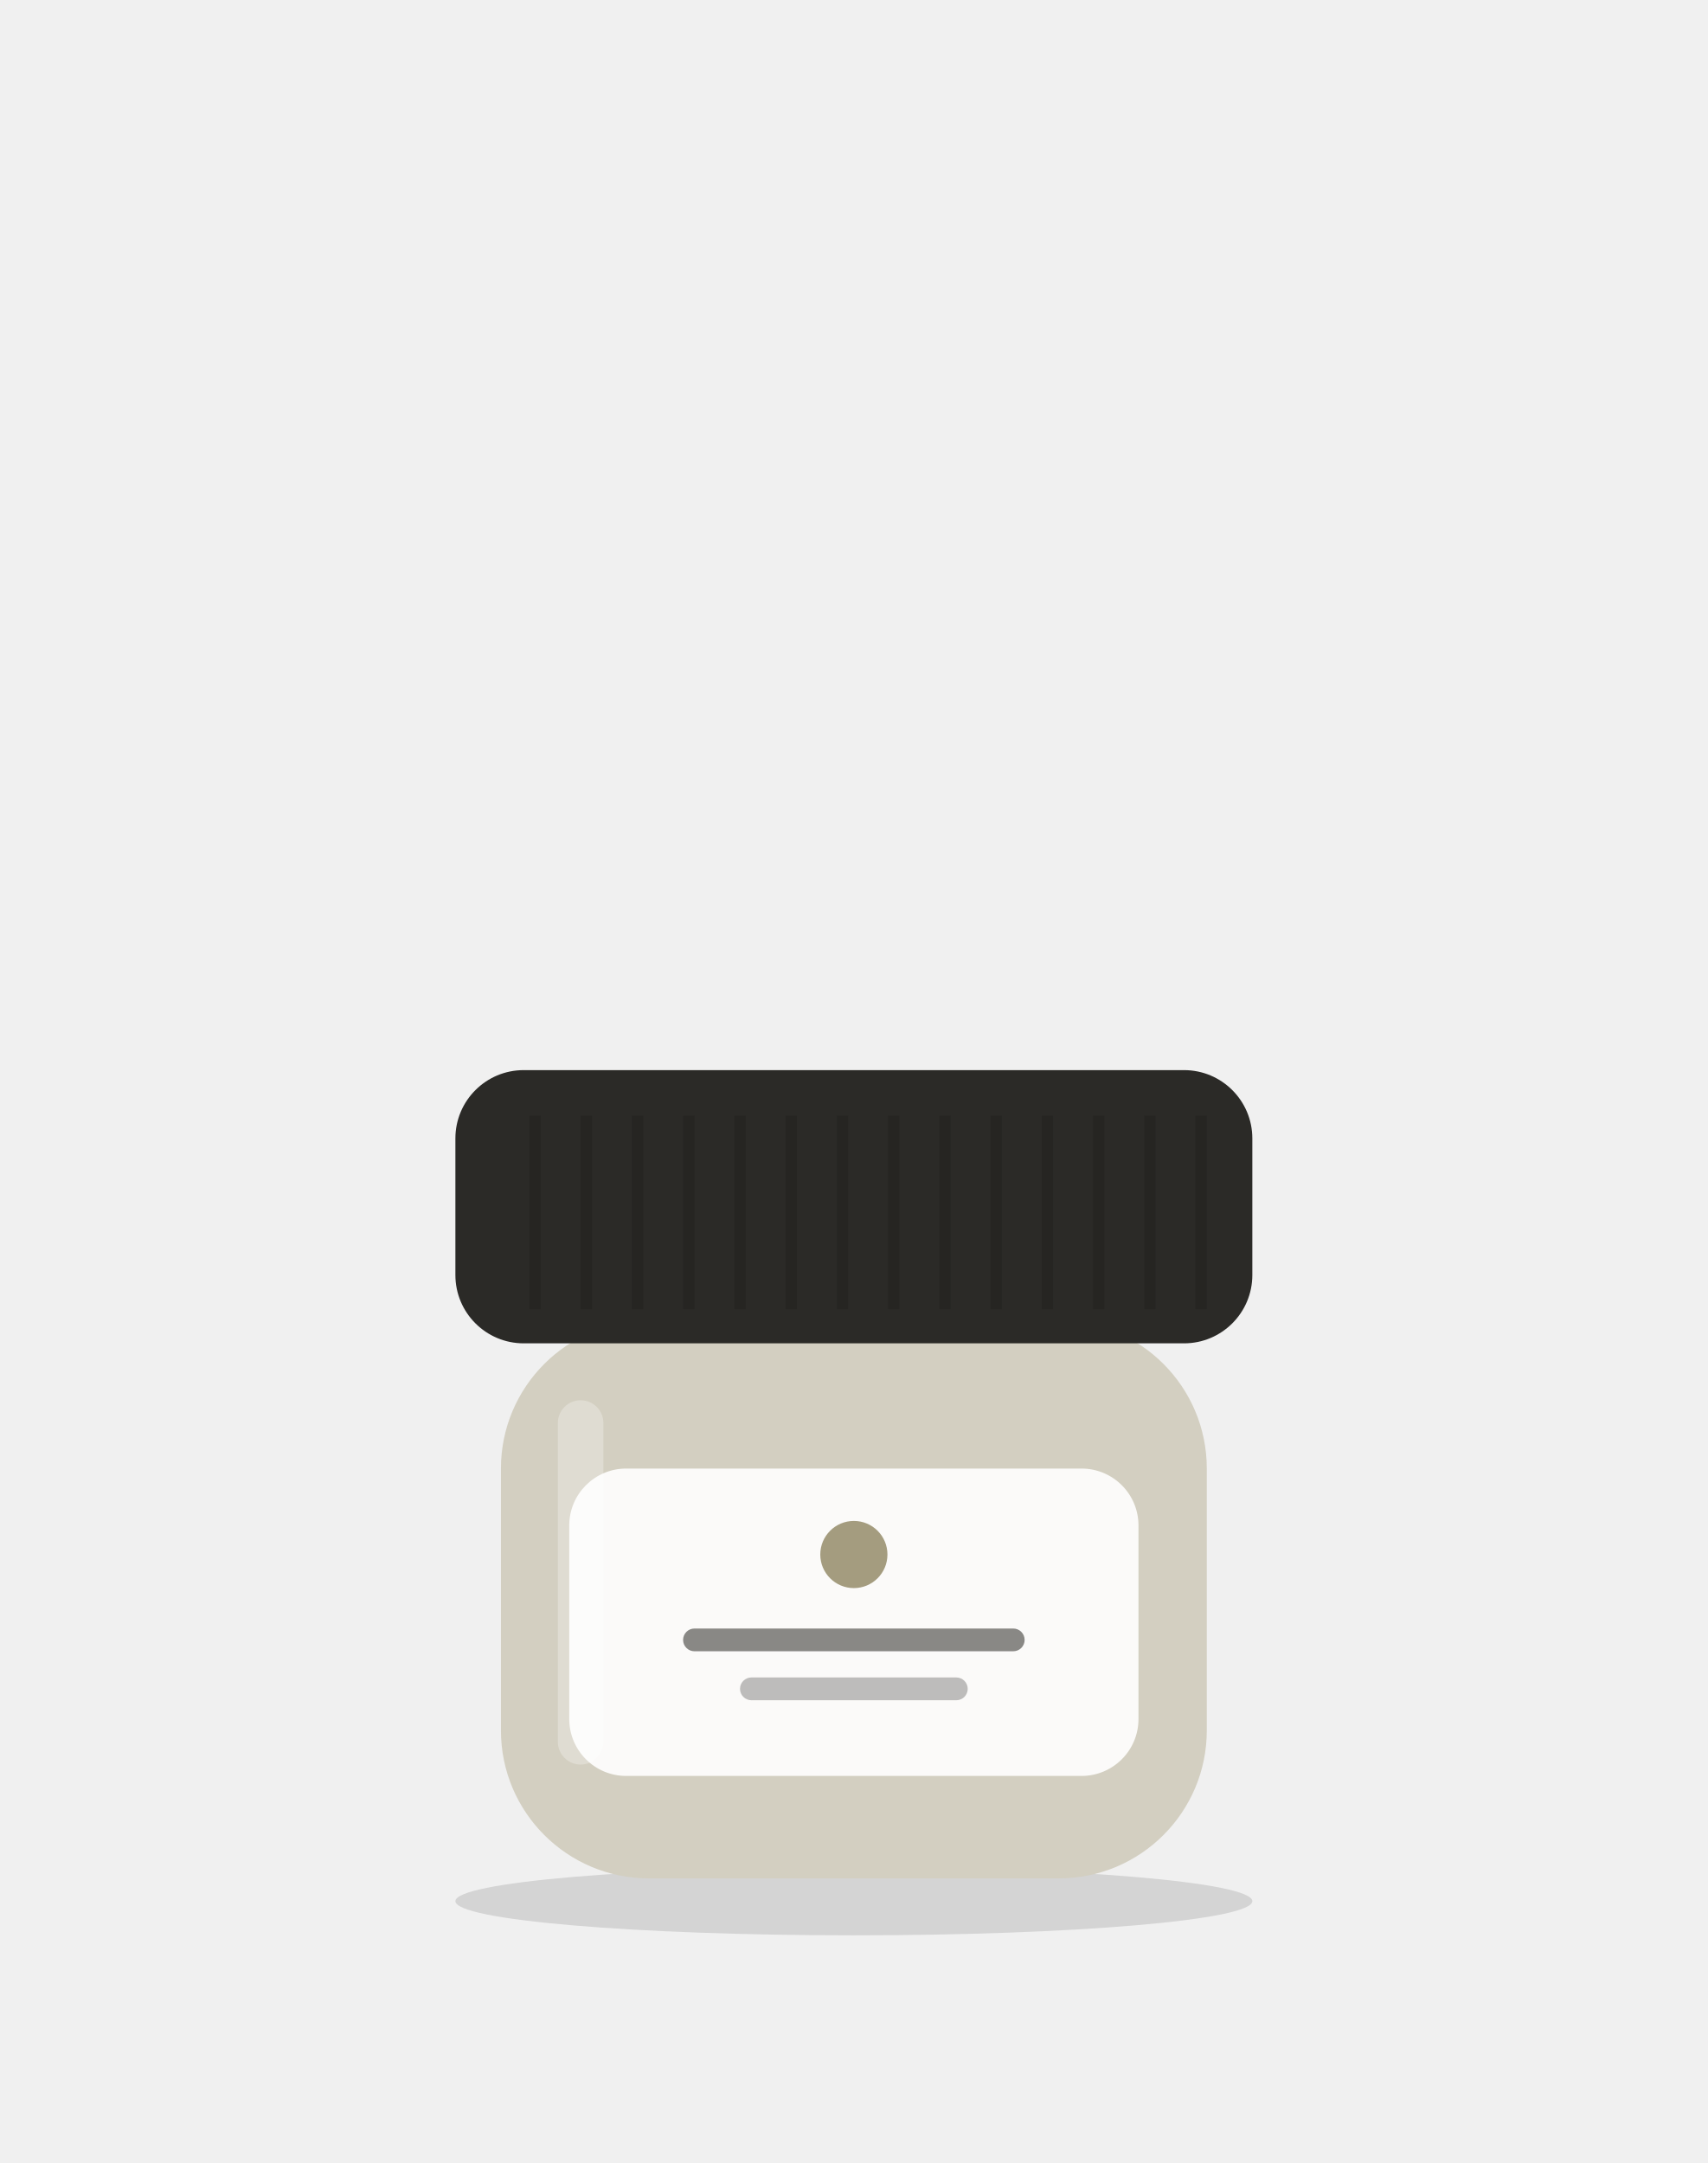
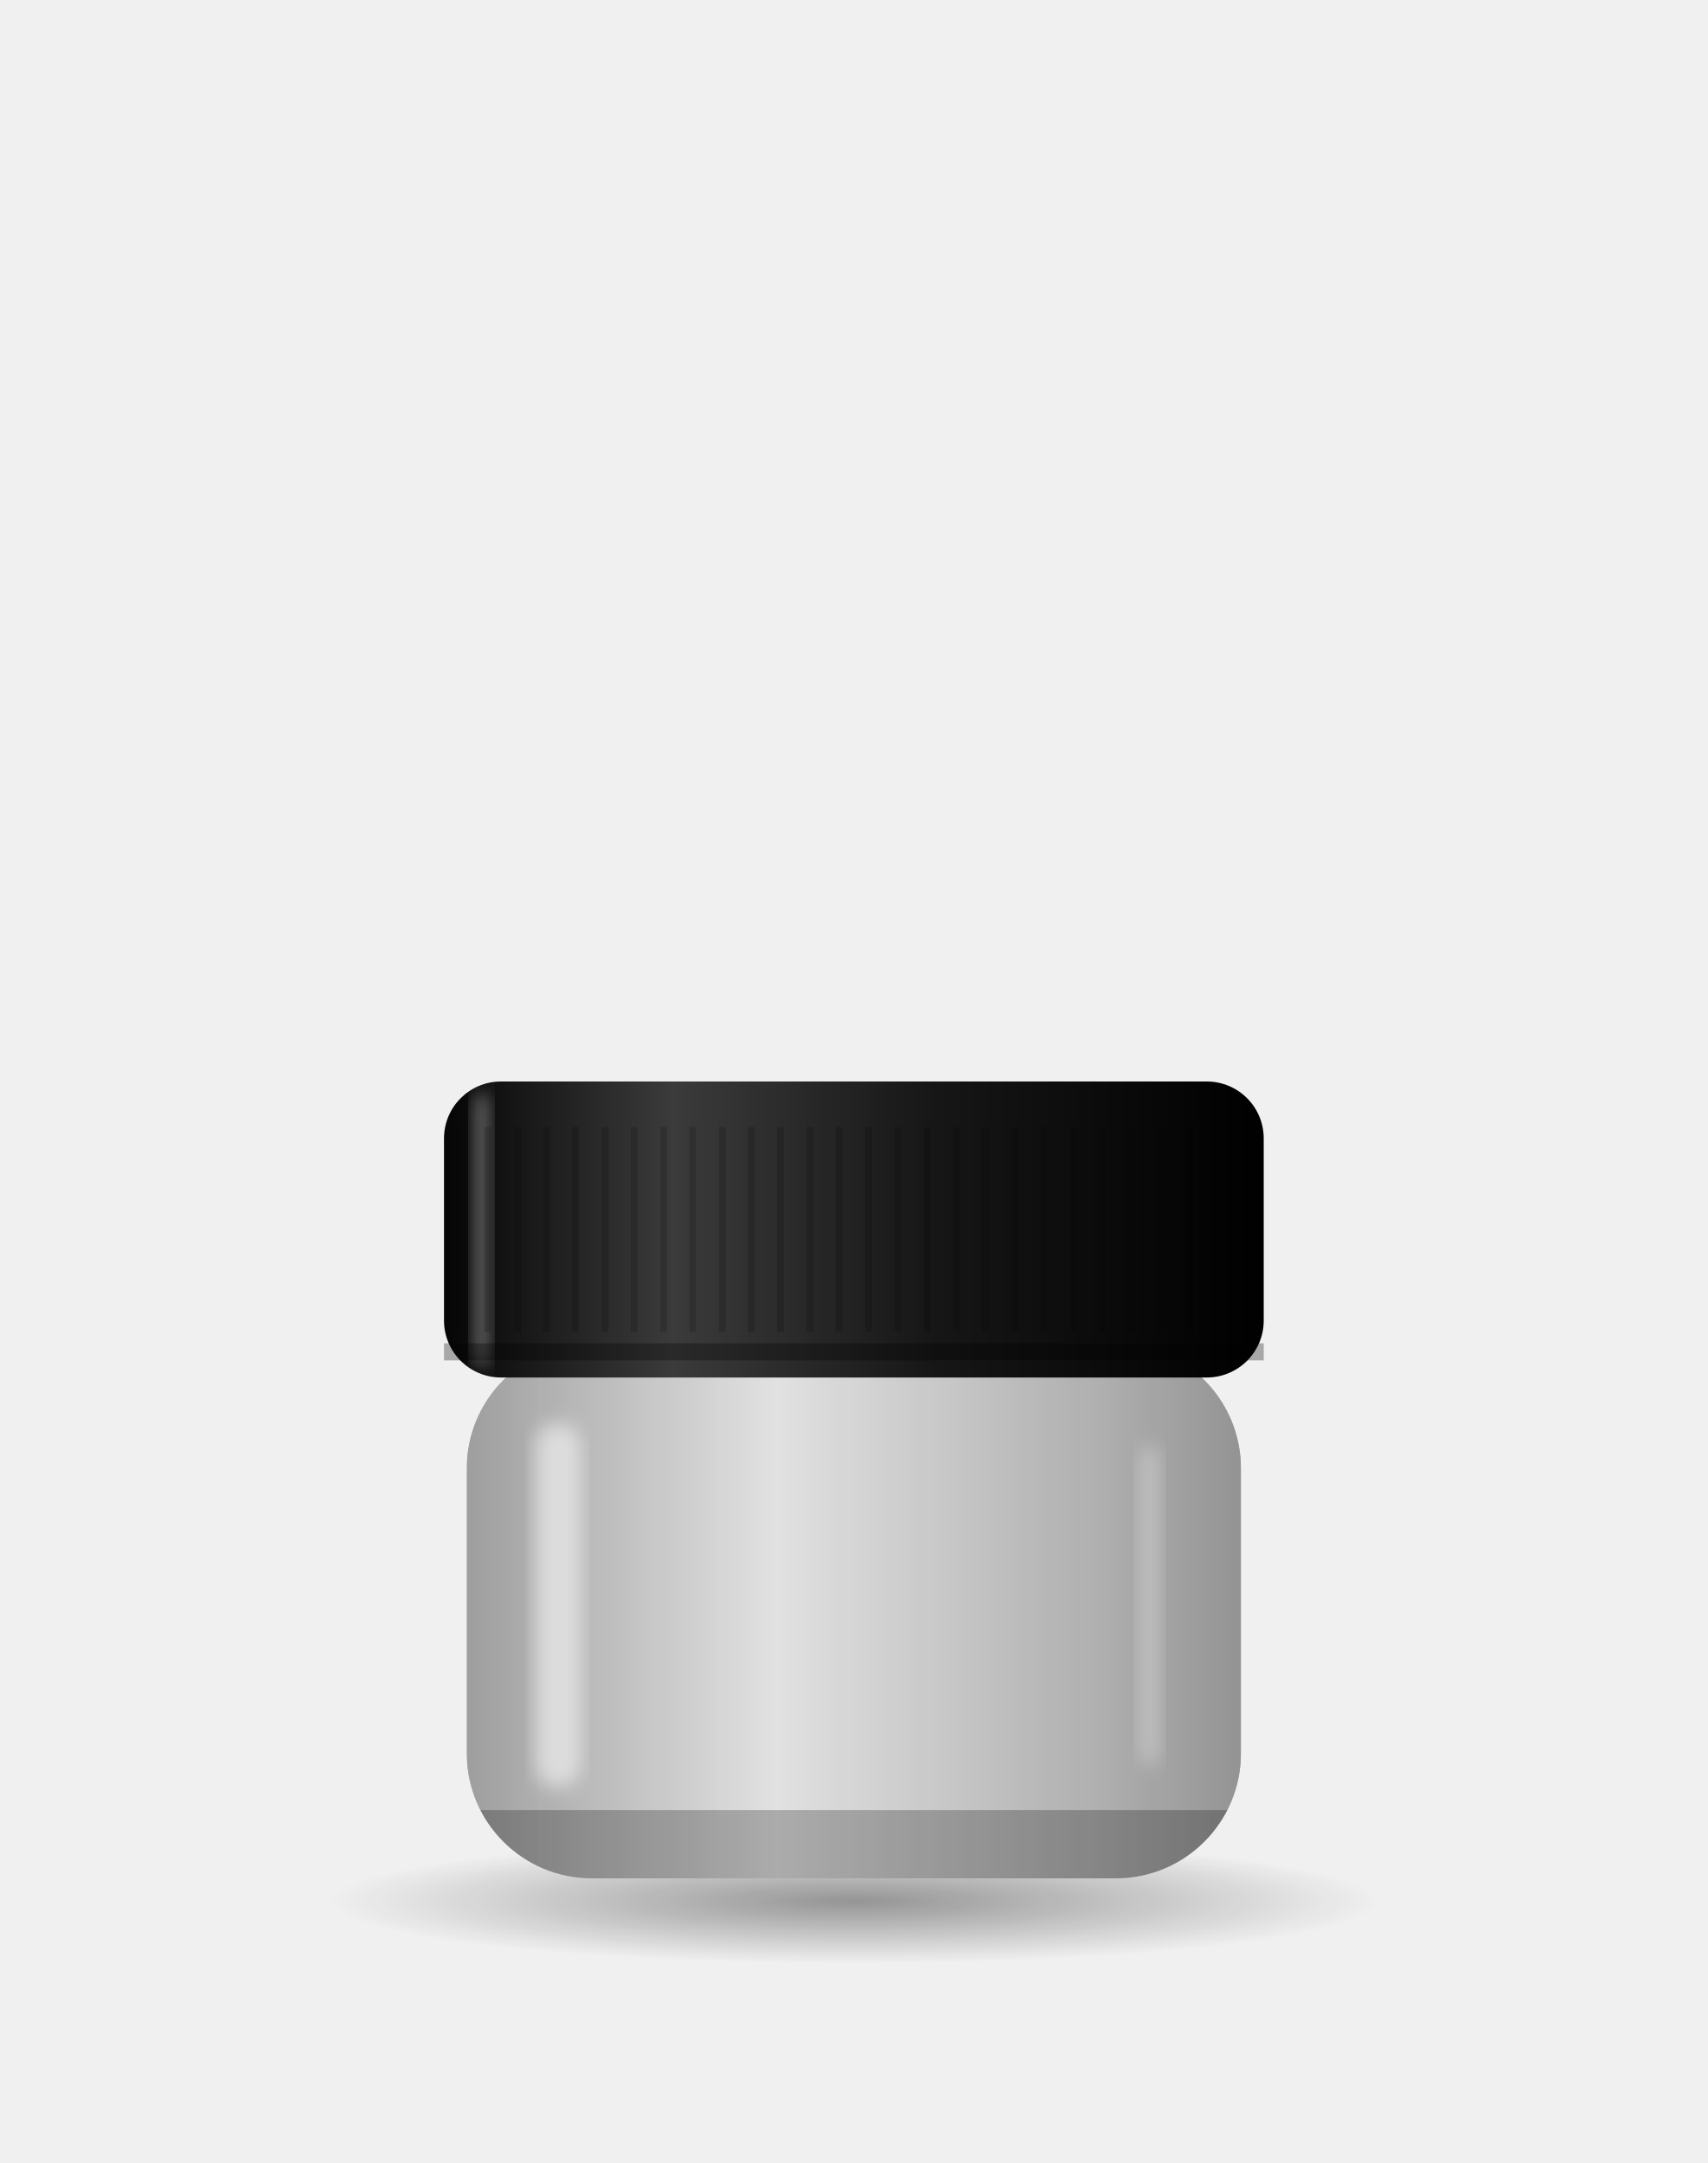
<svg xmlns="http://www.w3.org/2000/svg" viewBox="0 0 300 380" role="img" aria-label="Illustration">
-   <ellipse cx="150" cy="334" rx="70" ry="6" fill="#000" opacity=".12" />
-   <rect x="88" y="232" width="124" height="98" rx="26" fill="#d3cfc1" />
-   <rect x="98" y="246" width="8" height="64" rx="4" fill="#fff" opacity=".28" />
-   <rect x="80" y="188" width="140" height="48" rx="12" fill="#2b2a27" />
-   <line x1="94" y1="196" x2="94" y2="230" stroke="#000" stroke-width="2" opacity=".12" />
-   <line x1="103" y1="196" x2="103" y2="230" stroke="#000" stroke-width="2" opacity=".12" />
-   <line x1="112" y1="196" x2="112" y2="230" stroke="#000" stroke-width="2" opacity=".12" />
-   <line x1="121" y1="196" x2="121" y2="230" stroke="#000" stroke-width="2" opacity=".12" />
-   <line x1="130" y1="196" x2="130" y2="230" stroke="#000" stroke-width="2" opacity=".12" />
-   <line x1="139" y1="196" x2="139" y2="230" stroke="#000" stroke-width="2" opacity=".12" />
-   <line x1="148" y1="196" x2="148" y2="230" stroke="#000" stroke-width="2" opacity=".12" />
-   <line x1="157" y1="196" x2="157" y2="230" stroke="#000" stroke-width="2" opacity=".12" />
-   <line x1="166" y1="196" x2="166" y2="230" stroke="#000" stroke-width="2" opacity=".12" />
-   <line x1="175" y1="196" x2="175" y2="230" stroke="#000" stroke-width="2" opacity=".12" />
-   <line x1="184" y1="196" x2="184" y2="230" stroke="#000" stroke-width="2" opacity=".12" />
-   <line x1="193" y1="196" x2="193" y2="230" stroke="#000" stroke-width="2" opacity=".12" />
-   <line x1="202" y1="196" x2="202" y2="230" stroke="#000" stroke-width="2" opacity=".12" />
-   <line x1="211" y1="196" x2="211" y2="230" stroke="#000" stroke-width="2" opacity=".12" />
-   <rect x="100" y="258" width="100" height="54" rx="10" fill="#fff" opacity=".9" />
-   <circle cx="150.0" cy="273.1" r="5.9" fill="#a49c7f" />
-   <rect x="120.0" y="286.1" width="60.0" height="4" rx="2" fill="#2b2a27" opacity=".55" />
-   <rect x="130.0" y="294.7" width="40.0" height="4" rx="2" fill="#2b2a27" opacity=".3" />
+   <defs>
+     <linearGradient id="gl" x1="0" x2="1">
+       <stop offset="0" stop-color="#b0b0b0" />
+       <stop offset=".14" stop-color="#e4e4e4" />
+       <stop offset=".38" stop-color="#ffffff" />
+       <stop offset=".55" stop-color="#ffffff" />
+       <stop offset=".82" stop-color="#f3f3f3" />
+       <stop offset="1" stop-color="#a6a6a6" />
+     </linearGradient>
+     <linearGradient id="lq" x1="0" x2="1">
+       <stop offset="0" stop-color="#9c9c9c" />
+       <stop offset=".4" stop-color="#dedede" />
+       <stop offset="1" stop-color="#929292" />
+     </linearGradient>
+     <linearGradient id="cp" x1="0" x2="1">
+       <stop offset="0" stop-color="#050505" />
+       <stop offset=".28" stop-color="#3b3b3b" />
+       <stop offset=".6" stop-color="#161616" />
+       <stop offset="1" stop-color="#000" />
+     </linearGradient>
+     <linearGradient id="mt" x1="0" x2="1">
+       <stop offset="0" stop-color="#8a8c8e" />
+       <stop offset=".25" stop-color="#f4f5f6" />
+       <stop offset=".5" stop-color="#b9bbbd" />
+       <stop offset=".78" stop-color="#eceeef" />
+       <stop offset="1" stop-color="#7d7f82" />
+     </linearGradient>
+     <radialGradient id="sh" cx=".5" cy=".5" r=".5">
+       <stop offset="0" stop-color="#000" stop-opacity=".38" />
+       <stop offset="1" stop-color="#000" stop-opacity="0" />
+     </radialGradient>
+     <filter id="bl" x="-20%" y="-20%" width="140%" height="140%">
+       <feGaussianBlur stdDeviation="1.6" />
+     </filter>
+   </defs>
+   <ellipse cx="150" cy="334" rx="92" ry="11" fill="url(#sh)" />
+   <clipPath id="jc">
+     <rect x="82" y="236" width="136" height="94" rx="22" />
+   </clipPath>
+   <rect x="82" y="236" width="136" height="94" rx="22" fill="url(#gl)" />
+   <g clip-path="url(#jc)">
+     <rect x="82" y="240" width="136" height="90" fill="url(#lq)" opacity=".92" />
+     <rect x="82" y="318" width="136" height="14" fill="#000" opacity=".24" />
+     <rect x="94" y="250" width="8" height="64" rx="4" fill="#fff" opacity=".55" filter="url(#bl)" />
+     <rect x="200" y="254" width="4" height="56" rx="2" fill="#fff" opacity=".28" filter="url(#bl)" />
+   </g>
+   <rect x="78" y="190" width="144" height="52" rx="10" fill="url(#cp)" />
+   <rect x="83" y="192" width="3.2" height="48" rx="1.6" fill="#fff" opacity=".35" filter="url(#bl)" />
+   <rect x="80.0" y="198" width="1.2" height="36" fill="#000" opacity="0.16" />
+   <rect x="85.1" y="198" width="1.2" height="36" fill="#000" opacity="0.16" />
+   <rect x="90.3" y="198" width="1.2" height="36" fill="#000" opacity="0.16" />
+   <rect x="95.4" y="198" width="1.2" height="36" fill="#000" opacity="0.16" />
+   <rect x="100.5" y="198" width="1.2" height="36" fill="#000" opacity="0.16" />
+   <rect x="105.7" y="198" width="1.2" height="36" fill="#000" opacity="0.16" />
+   <rect x="110.8" y="198" width="1.2" height="36" fill="#000" opacity="0.16" />
+   <rect x="116.0" y="198" width="1.2" height="36" fill="#000" opacity="0.16" />
+   <rect x="121.1" y="198" width="1.2" height="36" fill="#000" opacity="0.16" />
+   <rect x="126.3" y="198" width="1.2" height="36" fill="#000" opacity="0.16" />
+   <rect x="131.4" y="198" width="1.2" height="36" fill="#000" opacity="0.16" />
+   <rect x="136.5" y="198" width="1.2" height="36" fill="#000" opacity="0.16" />
+   <rect x="141.7" y="198" width="1.2" height="36" fill="#000" opacity="0.16" />
+   <rect x="146.8" y="198" width="1.2" height="36" fill="#000" opacity="0.16" />
+   <rect x="152.0" y="198" width="1.2" height="36" fill="#000" opacity="0.16" />
+   <rect x="157.1" y="198" width="1.2" height="36" fill="#000" opacity="0.16" />
+   <rect x="162.3" y="198" width="1.2" height="36" fill="#000" opacity="0.16" />
+   <rect x="167.4" y="198" width="1.2" height="36" fill="#000" opacity="0.16" />
+   <rect x="172.5" y="198" width="1.2" height="36" fill="#000" opacity="0.16" />
+   <rect x="177.7" y="198" width="1.2" height="36" fill="#000" opacity="0.16" />
+   <rect x="182.8" y="198" width="1.2" height="36" fill="#000" opacity="0.16" />
+   <rect x="188.0" y="198" width="1.2" height="36" fill="#000" opacity="0.16" />
+   <rect x="193.1" y="198" width="1.2" height="36" fill="#000" opacity="0.16" />
+   <rect x="198.3" y="198" width="1.2" height="36" fill="#000" opacity="0.16" />
+   <rect x="203.4" y="198" width="1.2" height="36" fill="#000" opacity="0.16" />
+   <rect x="208.5" y="198" width="1.2" height="36" fill="#000" opacity="0.16" />
+   <rect x="213.7" y="198" width="1.2" height="36" fill="#000" opacity="0.16" />
+   <rect x="218.8" y="198" width="1.2" height="36" fill="#000" opacity="0.16" />
+   <rect x="78" y="236" width="144" height="3" fill="#000" opacity=".3" />
</svg>
